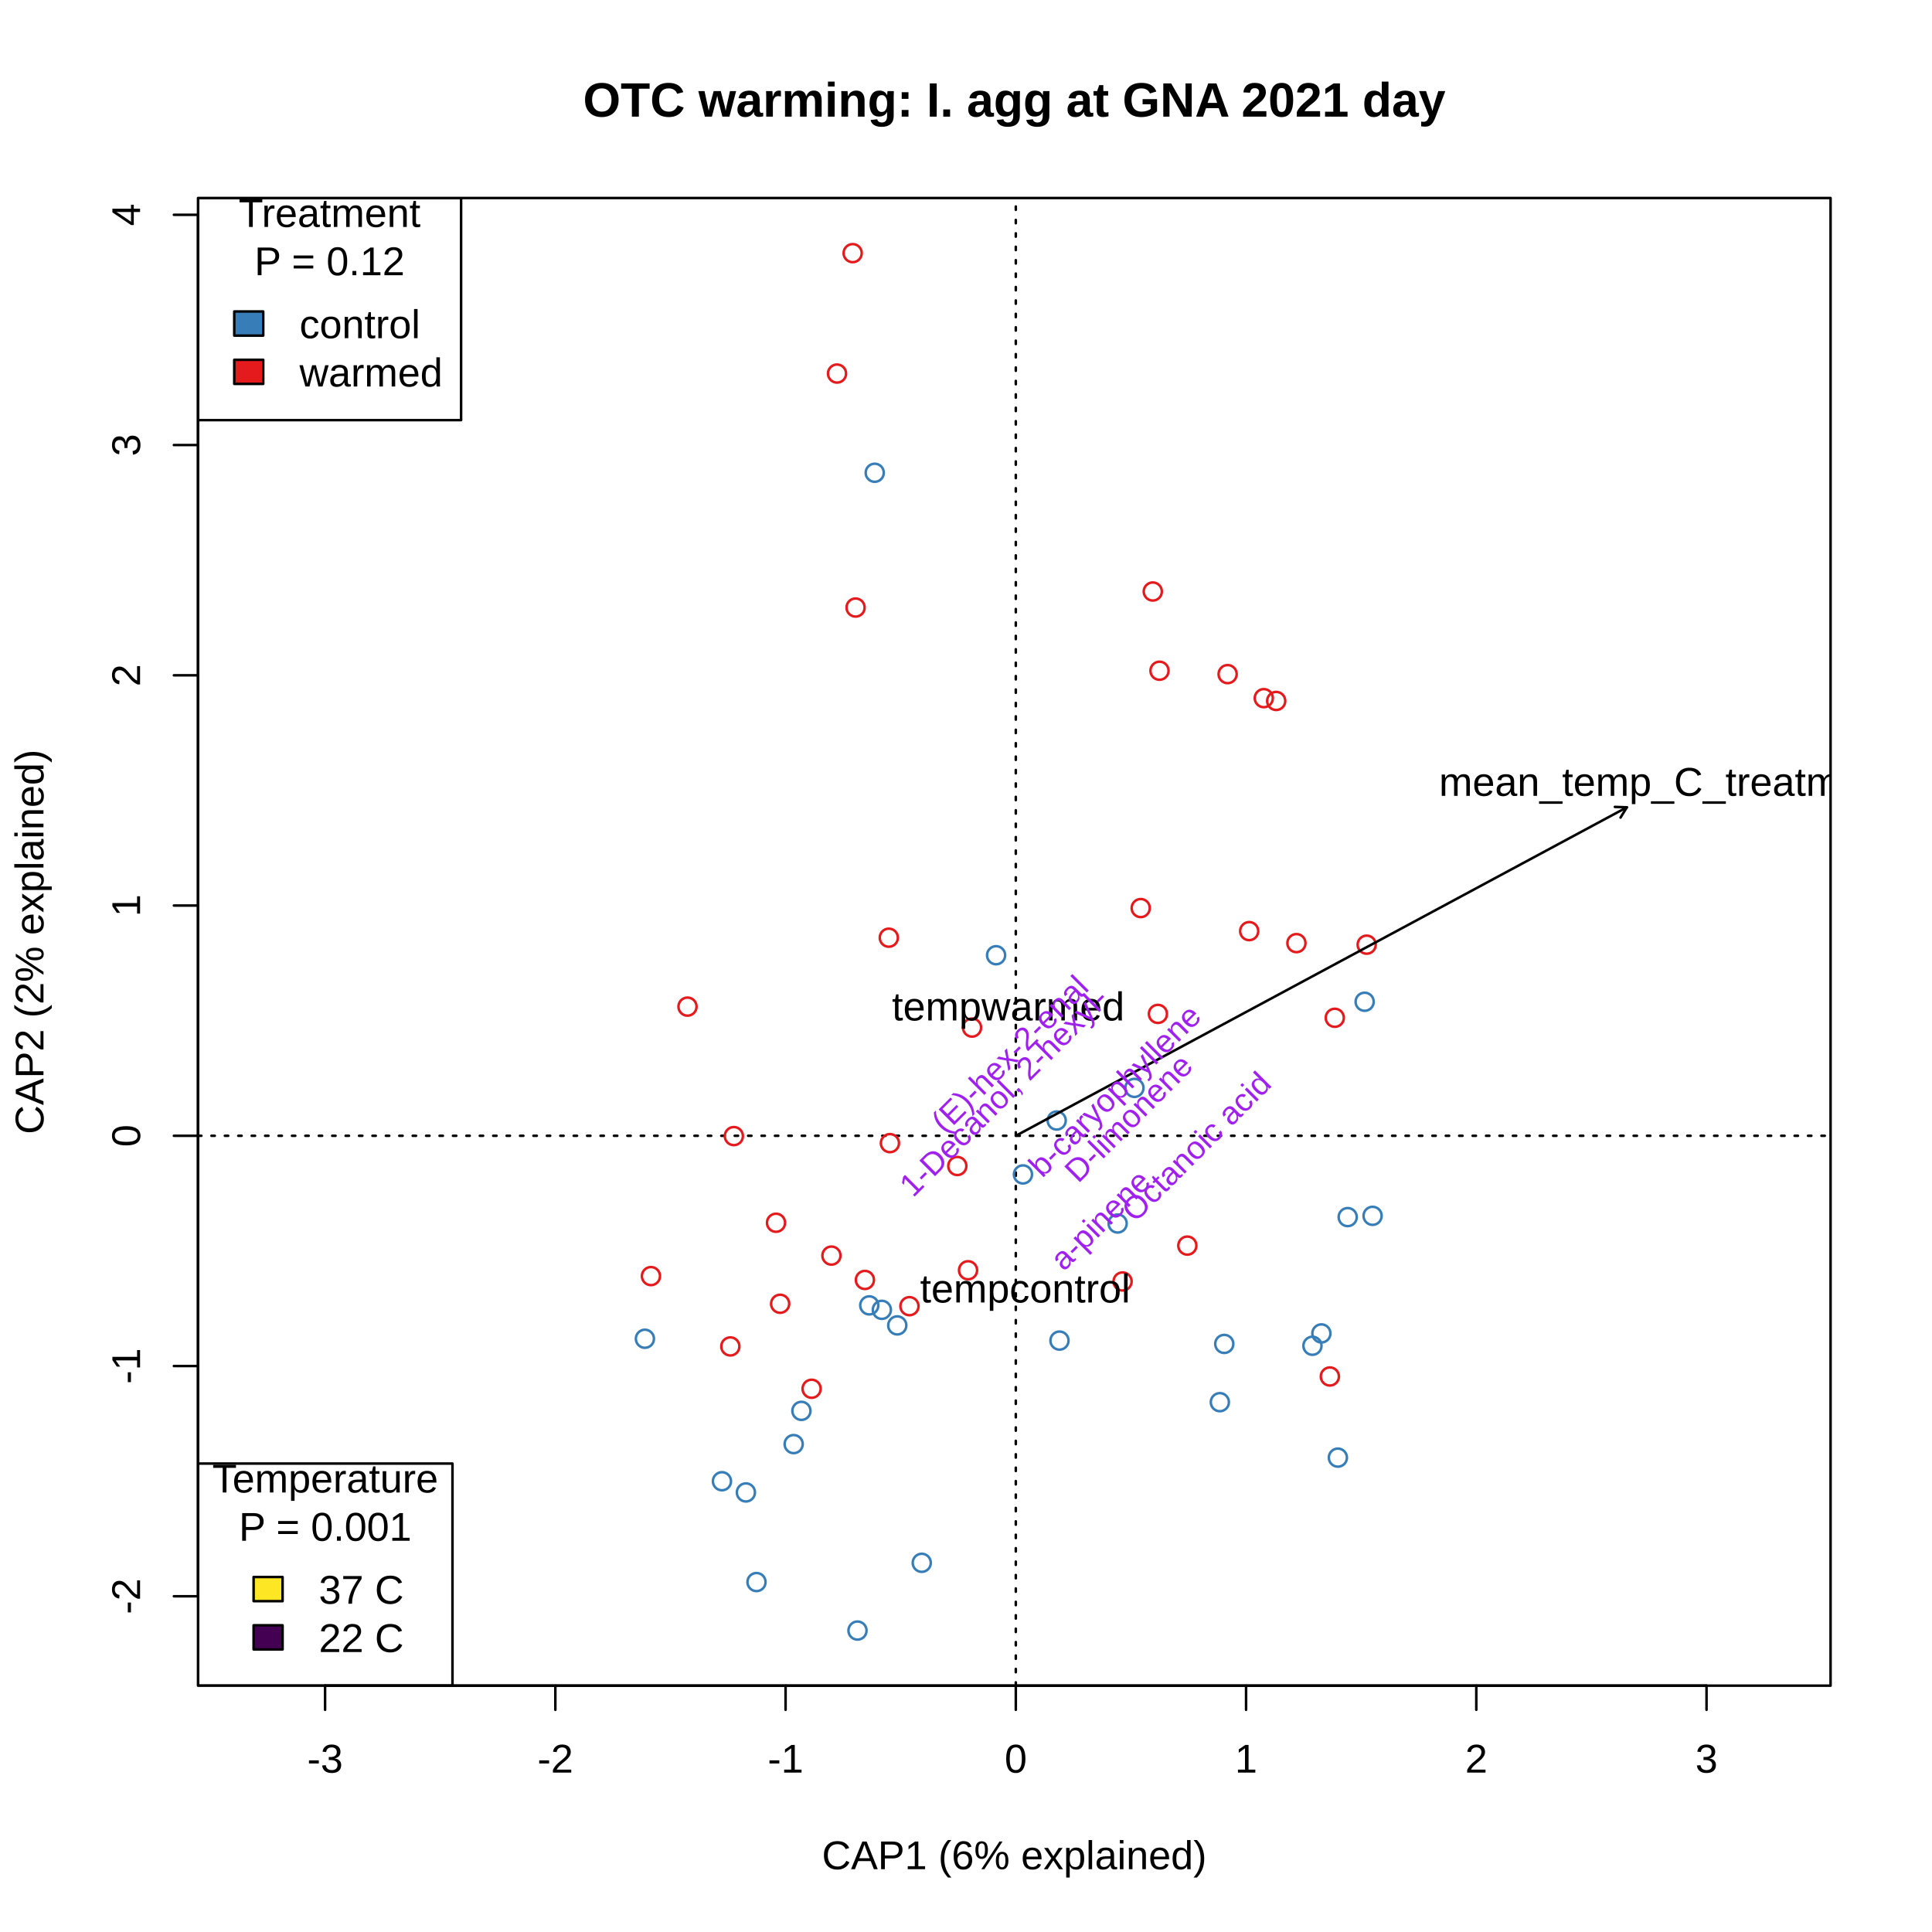
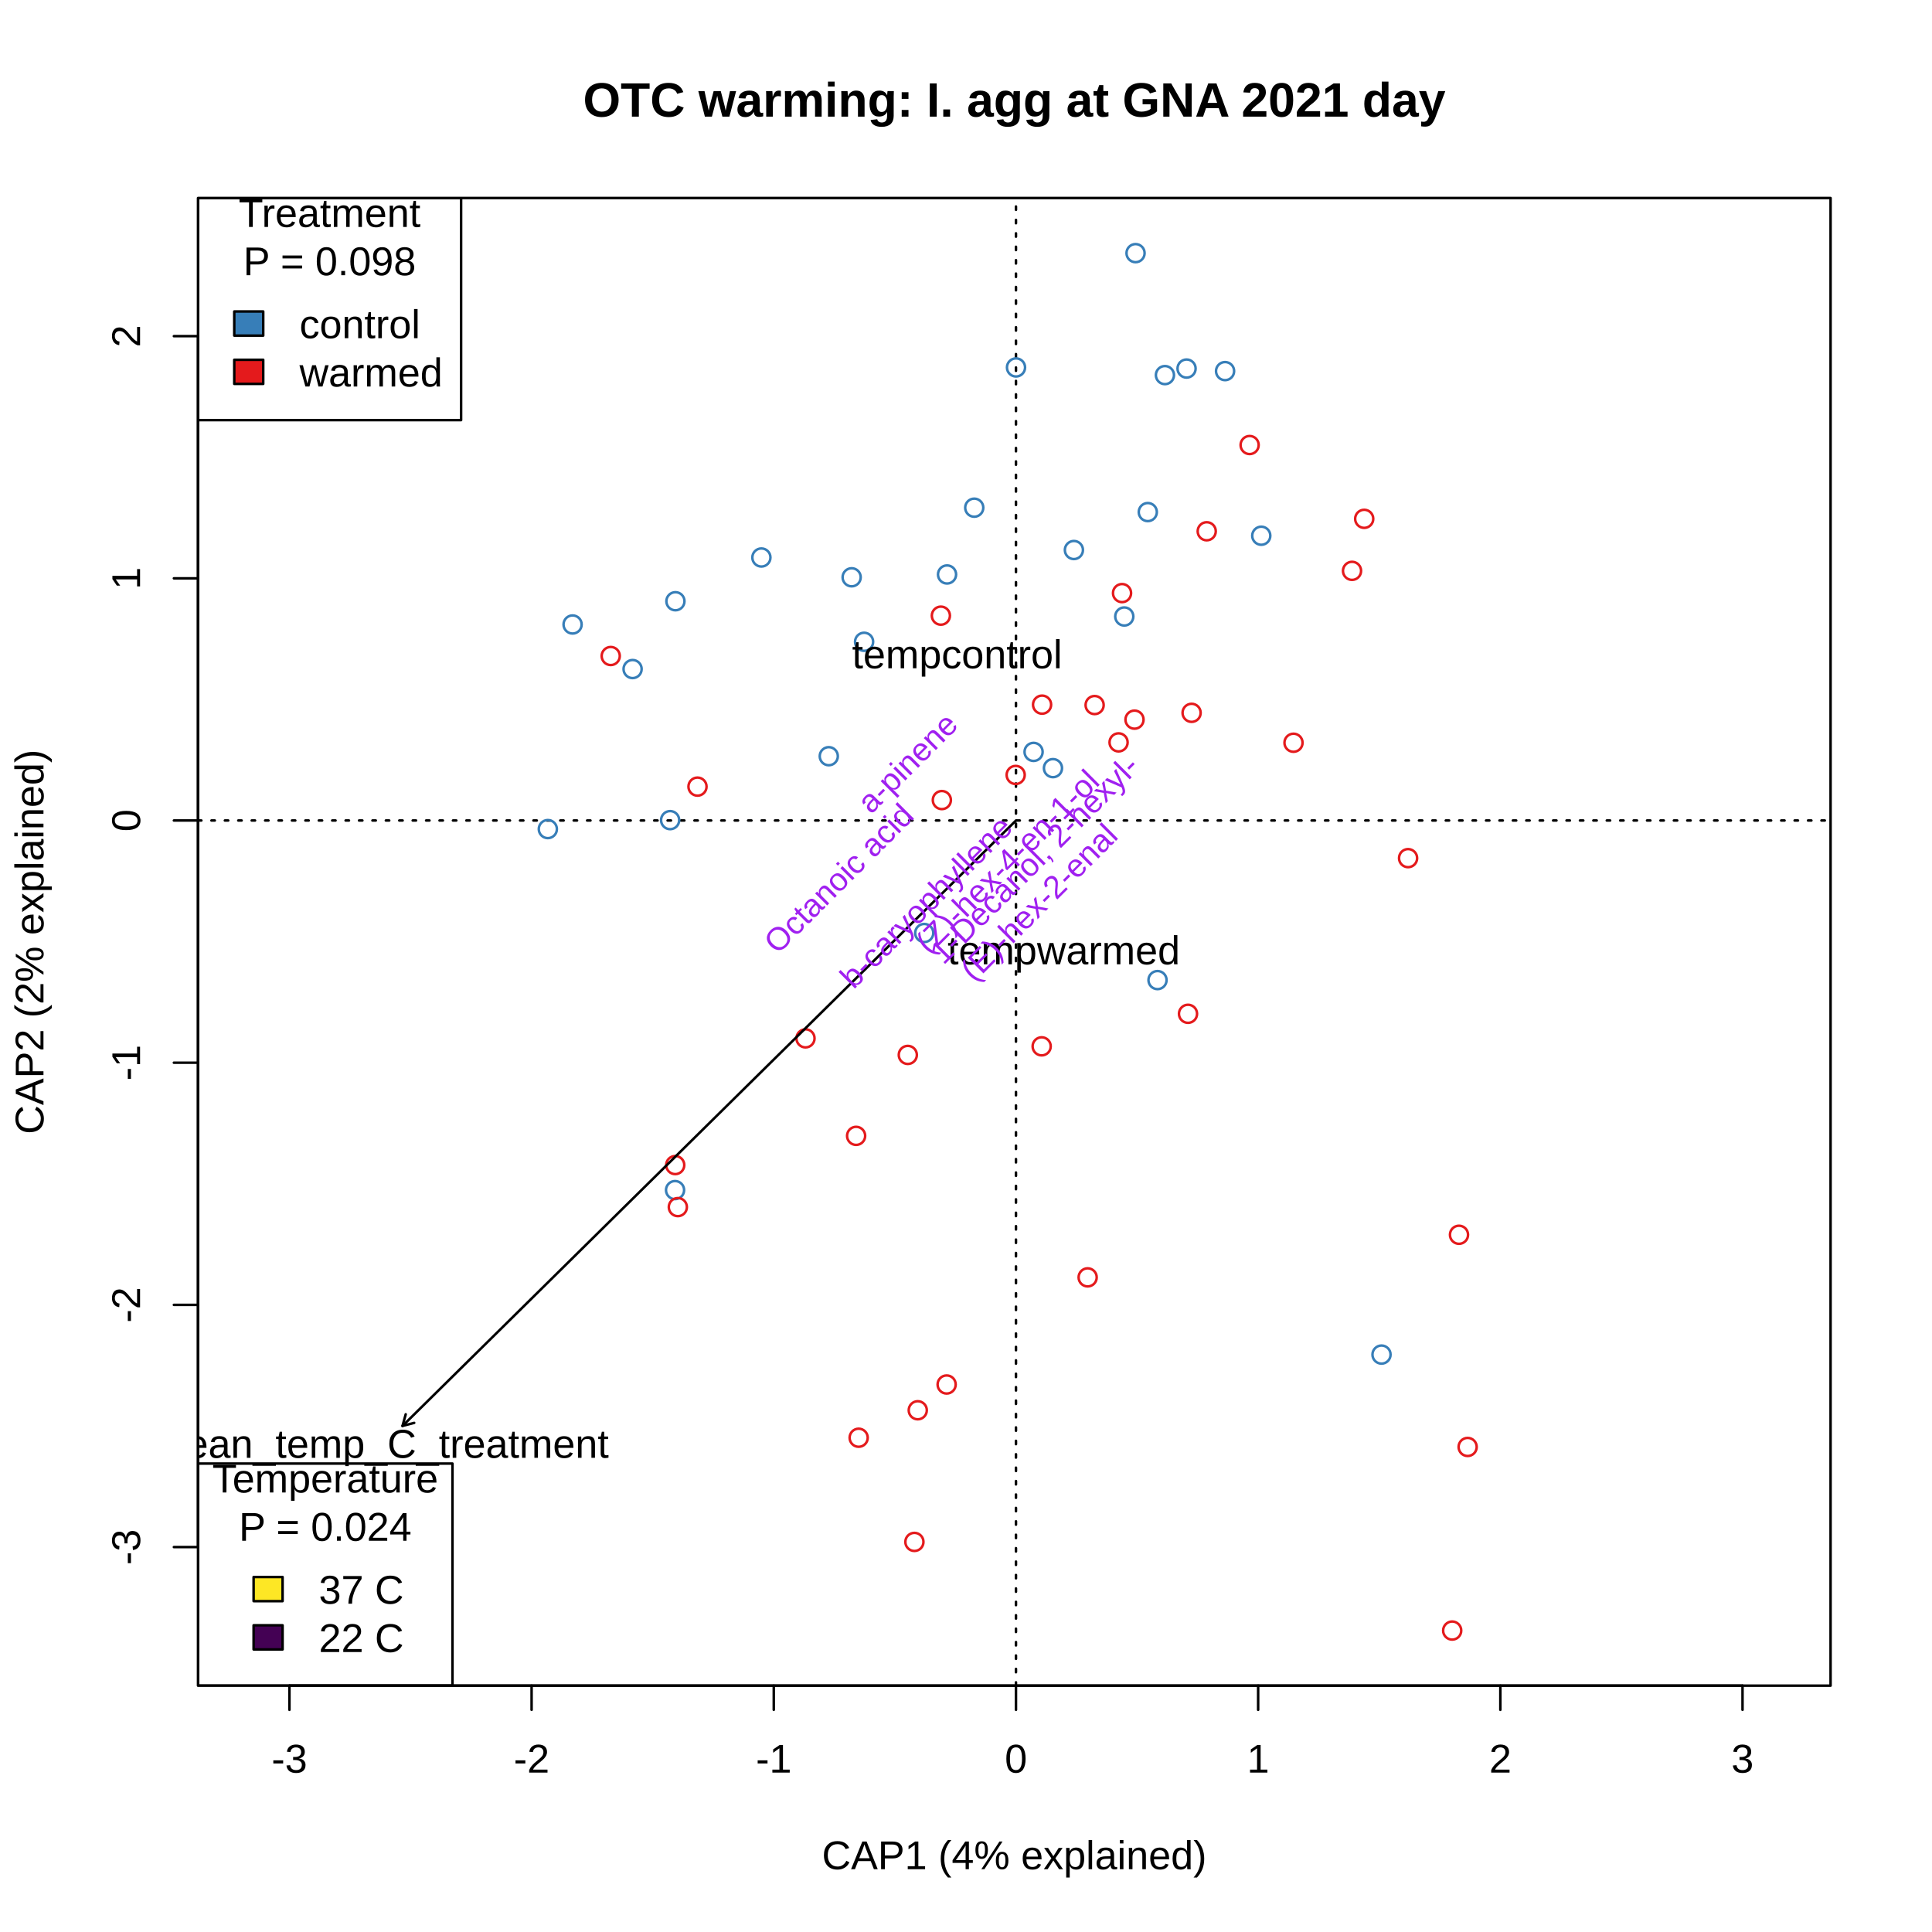
<svg xmlns="http://www.w3.org/2000/svg" class="svglite" width="576.00pt" height="576.00pt" viewBox="0 0 576.00 576.00">
  <defs>
    <style type="text/css">
    .svglite line, .svglite polyline, .svglite polygon, .svglite path, .svglite rect, .svglite circle {
      fill: none;
      stroke: #000000;
      stroke-linecap: round;
      stroke-linejoin: round;
      stroke-miterlimit: 10.00;
    }
    .svglite text {
      white-space: pre;
    }
  </style>
  </defs>
  <rect width="100%" height="100%" style="stroke: none; fill: #FFFFFF;" />
  <defs>
    <clipPath id="cpMC4wMHw1NzYuMDB8MC4wMHw1NzYuMDA=">
      <rect x="0.00" y="0.00" width="576.00" height="576.00" />
    </clipPath>
  </defs>
  <g clip-path="url(#cpMC4wMHw1NzYuMDB8MC4wMHw1NzYuMDA=)">
</g>
  <defs>
    <clipPath id="cpNTkuMDR8NTQ1Ljc2fDU5LjA0fDUwMi41Ng==">
      <rect x="59.04" y="59.04" width="486.72" height="443.52" />
    </clipPath>
  </defs>
  <g clip-path="url(#cpNTkuMDR8NTQ1Ljc2fDU5LjA0fDUwMi41Ng==)">
</g>
  <g clip-path="url(#cpMC4wMHw1NzYuMDB8MC4wMHw1NzYuMDA=)">
-     <line x1="96.92" y1="502.56" x2="508.78" y2="502.56" style="stroke-width: 0.75;" />
-     <line x1="96.92" y1="502.56" x2="96.92" y2="509.76" style="stroke-width: 0.75;" />
-     <line x1="165.57" y1="502.56" x2="165.57" y2="509.76" style="stroke-width: 0.75;" />
-     <line x1="234.21" y1="502.56" x2="234.21" y2="509.76" style="stroke-width: 0.75;" />
-     <line x1="302.85" y1="502.56" x2="302.85" y2="509.76" style="stroke-width: 0.75;" />
-     <line x1="371.50" y1="502.56" x2="371.50" y2="509.76" style="stroke-width: 0.75;" />
-     <line x1="440.14" y1="502.56" x2="440.14" y2="509.76" style="stroke-width: 0.75;" />
-     <line x1="508.78" y1="502.56" x2="508.78" y2="509.76" style="stroke-width: 0.75;" />
-     <text x="96.92" y="528.48" text-anchor="middle" style="font-size: 12.00px; font-family: &quot;Arial&quot;;">-3</text>
-     <text x="165.57" y="528.48" text-anchor="middle" style="font-size: 12.00px; font-family: &quot;Arial&quot;;">-2</text>
-     <text x="234.21" y="528.48" text-anchor="middle" style="font-size: 12.00px; font-family: &quot;Arial&quot;;">-1</text>
-     <text x="302.85" y="528.48" text-anchor="middle" style="font-size: 12.00px; font-family: &quot;Arial&quot;;">0</text>
-     <text x="371.50" y="528.48" text-anchor="middle" style="font-size: 12.00px; font-family: &quot;Arial&quot;;">1</text>
-     <text x="440.14" y="528.48" text-anchor="middle" style="font-size: 12.00px; font-family: &quot;Arial&quot;;">2</text>
-     <text x="508.78" y="528.48" text-anchor="middle" style="font-size: 12.00px; font-family: &quot;Arial&quot;;">3</text>
-     <line x1="59.04" y1="475.90" x2="59.04" y2="64.04" style="stroke-width: 0.75;" />
-     <line x1="59.04" y1="475.90" x2="51.84" y2="475.90" style="stroke-width: 0.75;" />
-     <line x1="59.04" y1="407.26" x2="51.84" y2="407.26" style="stroke-width: 0.75;" />
-     <line x1="59.04" y1="338.62" x2="51.84" y2="338.62" style="stroke-width: 0.75;" />
-     <line x1="59.04" y1="269.97" x2="51.84" y2="269.97" style="stroke-width: 0.75;" />
-     <line x1="59.04" y1="201.33" x2="51.84" y2="201.33" style="stroke-width: 0.75;" />
-     <line x1="59.04" y1="132.68" x2="51.84" y2="132.68" style="stroke-width: 0.75;" />
-     <line x1="59.04" y1="64.04" x2="51.84" y2="64.04" style="stroke-width: 0.75;" />
-     <text transform="translate(41.76,475.90) rotate(-90)" text-anchor="middle" style="font-size: 12.00px; font-family: &quot;Arial&quot;;">-2</text>
-     <text transform="translate(41.76,407.26) rotate(-90)" text-anchor="middle" style="font-size: 12.00px; font-family: &quot;Arial&quot;;">-1</text>
-     <text transform="translate(41.76,338.62) rotate(-90)" text-anchor="middle" style="font-size: 12.00px; font-family: &quot;Arial&quot;;">0</text>
-     <text transform="translate(41.76,269.97) rotate(-90)" text-anchor="middle" style="font-size: 12.00px; font-family: &quot;Arial&quot;;">1</text>
-     <text transform="translate(41.76,201.33) rotate(-90)" text-anchor="middle" style="font-size: 12.00px; font-family: &quot;Arial&quot;;">2</text>
-     <text transform="translate(41.76,132.68) rotate(-90)" text-anchor="middle" style="font-size: 12.00px; font-family: &quot;Arial&quot;;">3</text>
-     <text transform="translate(41.76,64.04) rotate(-90)" text-anchor="middle" style="font-size: 12.00px; font-family: &quot;Arial&quot;;">4</text>
+     <line x1="86.29" y1="502.56" x2="519.51" y2="502.56" style="stroke-width: 0.75;" />
+     <line x1="86.29" y1="502.56" x2="86.29" y2="509.76" style="stroke-width: 0.75;" />
+     <line x1="158.49" y1="502.56" x2="158.49" y2="509.76" style="stroke-width: 0.75;" />
+     <line x1="230.69" y1="502.56" x2="230.69" y2="509.76" style="stroke-width: 0.75;" />
+     <line x1="302.90" y1="502.56" x2="302.90" y2="509.76" style="stroke-width: 0.75;" />
+     <line x1="375.10" y1="502.56" x2="375.10" y2="509.76" style="stroke-width: 0.75;" />
+     <line x1="447.31" y1="502.56" x2="447.31" y2="509.76" style="stroke-width: 0.75;" />
+     <line x1="519.51" y1="502.56" x2="519.51" y2="509.76" style="stroke-width: 0.75;" />
+     <text x="86.29" y="528.48" text-anchor="middle" style="font-size: 12.00px; font-family: &quot;Arial&quot;;">-3</text>
+     <text x="158.49" y="528.48" text-anchor="middle" style="font-size: 12.00px; font-family: &quot;Arial&quot;;">-2</text>
+     <text x="230.69" y="528.48" text-anchor="middle" style="font-size: 12.00px; font-family: &quot;Arial&quot;;">-1</text>
+     <text x="302.90" y="528.48" text-anchor="middle" style="font-size: 12.00px; font-family: &quot;Arial&quot;;">0</text>
+     <text x="375.10" y="528.48" text-anchor="middle" style="font-size: 12.00px; font-family: &quot;Arial&quot;;">1</text>
+     <text x="447.31" y="528.48" text-anchor="middle" style="font-size: 12.00px; font-family: &quot;Arial&quot;;">2</text>
+     <text x="519.51" y="528.48" text-anchor="middle" style="font-size: 12.00px; font-family: &quot;Arial&quot;;">3</text>
+     <line x1="59.04" y1="461.24" x2="59.04" y2="100.22" style="stroke-width: 0.75;" />
+     <line x1="59.04" y1="461.24" x2="51.84" y2="461.24" style="stroke-width: 0.75;" />
+     <line x1="59.04" y1="389.03" x2="51.84" y2="389.03" style="stroke-width: 0.75;" />
+     <line x1="59.04" y1="316.83" x2="51.84" y2="316.83" style="stroke-width: 0.75;" />
+     <line x1="59.04" y1="244.62" x2="51.84" y2="244.62" style="stroke-width: 0.75;" />
+     <line x1="59.04" y1="172.42" x2="51.84" y2="172.42" style="stroke-width: 0.75;" />
+     <line x1="59.04" y1="100.22" x2="51.84" y2="100.22" style="stroke-width: 0.75;" />
+     <text transform="translate(41.76,461.24) rotate(-90)" text-anchor="middle" style="font-size: 12.00px; font-family: &quot;Arial&quot;;">-3</text>
+     <text transform="translate(41.76,389.03) rotate(-90)" text-anchor="middle" style="font-size: 12.00px; font-family: &quot;Arial&quot;;">-2</text>
+     <text transform="translate(41.76,316.83) rotate(-90)" text-anchor="middle" style="font-size: 12.00px; font-family: &quot;Arial&quot;;">-1</text>
+     <text transform="translate(41.76,244.62) rotate(-90)" text-anchor="middle" style="font-size: 12.00px; font-family: &quot;Arial&quot;;">0</text>
+     <text transform="translate(41.76,172.42) rotate(-90)" text-anchor="middle" style="font-size: 12.00px; font-family: &quot;Arial&quot;;">1</text>
+     <text transform="translate(41.76,100.22) rotate(-90)" text-anchor="middle" style="font-size: 12.00px; font-family: &quot;Arial&quot;;">2</text>
    <polygon points="59.04,502.56 545.76,502.56 545.76,59.04 59.04,59.04 " style="stroke-width: 0.75;" />
-     <text x="302.40" y="557.28" text-anchor="middle" style="font-size: 12.00px; font-family: &quot;Arial&quot;;">CAP1 (6% explained)</text>
+     <text x="302.40" y="557.28" text-anchor="middle" style="font-size: 12.00px; font-family: &quot;Arial&quot;;">CAP1 (4% explained)</text>
    <text transform="translate(12.96,280.80) rotate(-90)" text-anchor="middle" style="font-size: 12.00px; font-family: &quot;Arial&quot;;">CAP2 (2% explained)</text>
  </g>
  <g clip-path="url(#cpNTkuMDR8NTQ1Ljc2fDU5LjA0fDUwMi41Ng==)">
-     <line x1="59.04" y1="338.62" x2="545.76" y2="338.62" style="stroke-width: 0.75; stroke-dasharray: 1.00,3.00;" />
-     <line x1="302.85" y1="502.56" x2="302.85" y2="59.04" style="stroke-width: 0.75; stroke-dasharray: 1.00,3.00;" />
+     <line x1="59.04" y1="244.62" x2="545.76" y2="244.62" style="stroke-width: 0.75; stroke-dasharray: 1.00,3.00;" />
+     <line x1="302.90" y1="502.56" x2="302.90" y2="59.04" style="stroke-width: 0.75; stroke-dasharray: 1.00,3.00;" />
  </g>
  <g clip-path="url(#cpMC4wMHw1NzYuMDB8MC4wMHw1NzYuMDA=)">
    <text x="302.40" y="34.77" text-anchor="middle" style="font-size: 14.40px; font-weight: bold; font-family: &quot;Arial&quot;;">OTC warming: I. agg at GNA 2021 day</text>
  </g>
  <g clip-path="url(#cpNTkuMDR8NTQ1Ljc2fDU5LjA0fDUwMi41Ng==)">
    <rect x="59.04" y="59.04" width="78.43" height="66.22" style="stroke-width: 0.75;" />
    <rect x="69.84" y="92.86" width="8.64" height="7.20" style="stroke-width: 0.75; fill: #377EB8;" />
    <rect x="69.84" y="107.26" width="8.64" height="7.20" style="stroke-width: 0.75; fill: #E41A1C;" />
    <text x="98.26" y="67.66" text-anchor="middle" style="font-size: 12.00px; font-family: &quot;Arial&quot;;">Treatment </text>
-     <text x="98.26" y="82.06" text-anchor="middle" style="font-size: 12.00px; font-family: &quot;Arial&quot;;">P = 0.12</text>
+     <text x="98.26" y="82.06" text-anchor="middle" style="font-size: 12.00px; font-family: &quot;Arial&quot;;">P = 0.098</text>
    <text x="89.28" y="100.83" style="font-size: 12.00px; font-family: &quot;Arial&quot;;">control</text>
    <text x="89.28" y="115.23" style="font-size: 12.00px; font-family: &quot;Arial&quot;;">warmed</text>
    <rect x="59.04" y="436.34" width="75.86" height="66.22" style="stroke-width: 0.75;" />
    <rect x="75.61" y="470.16" width="8.64" height="7.20" style="stroke-width: 0.75; fill: #FDE725;" />
    <rect x="75.61" y="484.56" width="8.64" height="7.20" style="stroke-width: 0.75; fill: #440154;" />
    <text x="96.97" y="444.96" text-anchor="middle" style="font-size: 12.00px; font-family: &quot;Arial&quot;;">Temperature </text>
-     <text x="96.97" y="459.36" text-anchor="middle" style="font-size: 12.00px; font-family: &quot;Arial&quot;;">P = 0.001</text>
+     <text x="96.97" y="459.36" text-anchor="middle" style="font-size: 12.00px; font-family: &quot;Arial&quot;;">P = 0.024</text>
    <text x="95.05" y="478.13" style="font-size: 12.00px; font-family: &quot;Arial&quot;;">37  C</text>
    <text x="95.05" y="492.53" style="font-size: 12.00px; font-family: &quot;Arial&quot;;">22  C</text>
-     <circle cx="304.98" cy="350.14" r="2.70" style="stroke-width: 0.75; stroke: #377EB8;" />
-     <circle cx="249.55" cy="111.37" r="2.70" style="stroke-width: 0.75; stroke: #E41A1C;" />
-     <circle cx="393.95" cy="397.54" r="2.70" style="stroke-width: 0.75; stroke: #377EB8;" />
-     <circle cx="334.68" cy="382.05" r="2.70" style="stroke-width: 0.75; stroke: #E41A1C;" />
-     <circle cx="372.43" cy="277.60" r="2.70" style="stroke-width: 0.75; stroke: #E41A1C;" />
-     <circle cx="406.85" cy="298.66" r="2.70" style="stroke-width: 0.75; stroke: #377EB8;" />
-     <circle cx="340.09" cy="270.73" r="2.70" style="stroke-width: 0.75; stroke: #E41A1C;" />
-     <circle cx="380.48" cy="208.98" r="2.70" style="stroke-width: 0.75; stroke: #E41A1C;" />
-     <circle cx="398.87" cy="434.57" r="2.70" style="stroke-width: 0.75; stroke: #377EB8;" />
-     <circle cx="365.00" cy="400.67" r="2.70" style="stroke-width: 0.75; stroke: #377EB8;" />
-     <circle cx="260.79" cy="140.95" r="2.70" style="stroke-width: 0.75; stroke: #377EB8;" />
-     <circle cx="401.80" cy="362.86" r="2.70" style="stroke-width: 0.75; stroke: #377EB8;" />
-     <circle cx="409.22" cy="362.48" r="2.70" style="stroke-width: 0.75; stroke: #377EB8;" />
-     <circle cx="333.21" cy="364.77" r="2.70" style="stroke-width: 0.75; stroke: #377EB8;" />
-     <circle cx="343.69" cy="176.35" r="2.70" style="stroke-width: 0.75; stroke: #E41A1C;" />
-     <circle cx="285.41" cy="347.63" r="2.70" style="stroke-width: 0.75; stroke: #E41A1C;" />
-     <circle cx="353.99" cy="371.36" r="2.70" style="stroke-width: 0.75; stroke: #E41A1C;" />
-     <circle cx="391.29" cy="401.22" r="2.70" style="stroke-width: 0.75; stroke: #377EB8;" />
-     <circle cx="218.79" cy="338.71" r="2.70" style="stroke-width: 0.75; stroke: #E41A1C;" />
-     <circle cx="396.48" cy="410.38" r="2.70" style="stroke-width: 0.75; stroke: #E41A1C;" />
-     <circle cx="247.88" cy="374.34" r="2.70" style="stroke-width: 0.75; stroke: #E41A1C;" />
-     <circle cx="265.32" cy="340.81" r="2.70" style="stroke-width: 0.75; stroke: #E41A1C;" />
-     <circle cx="192.27" cy="399.13" r="2.70" style="stroke-width: 0.75; stroke: #377EB8;" />
-     <circle cx="386.51" cy="281.18" r="2.70" style="stroke-width: 0.75; stroke: #E41A1C;" />
-     <circle cx="289.80" cy="306.36" r="2.70" style="stroke-width: 0.75; stroke: #E41A1C;" />
-     <circle cx="296.97" cy="284.79" r="2.70" style="stroke-width: 0.75; stroke: #377EB8;" />
-     <circle cx="366.00" cy="200.98" r="2.70" style="stroke-width: 0.75; stroke: #E41A1C;" />
-     <circle cx="225.54" cy="471.67" r="2.70" style="stroke-width: 0.75; stroke: #377EB8;" />
-     <circle cx="345.22" cy="302.28" r="2.70" style="stroke-width: 0.75; stroke: #E41A1C;" />
-     <circle cx="262.91" cy="390.51" r="2.70" style="stroke-width: 0.75; stroke: #377EB8;" />
-     <circle cx="407.46" cy="281.64" r="2.70" style="stroke-width: 0.75; stroke: #E41A1C;" />
-     <circle cx="288.61" cy="378.71" r="2.70" style="stroke-width: 0.75; stroke: #E41A1C;" />
-     <circle cx="315.04" cy="334.07" r="2.70" style="stroke-width: 0.75; stroke: #377EB8;" />
-     <circle cx="338.22" cy="324.34" r="2.70" style="stroke-width: 0.75; stroke: #377EB8;" />
-     <circle cx="315.87" cy="399.68" r="2.70" style="stroke-width: 0.75; stroke: #377EB8;" />
-     <circle cx="345.69" cy="199.97" r="2.70" style="stroke-width: 0.75; stroke: #E41A1C;" />
-     <circle cx="376.78" cy="208.14" r="2.70" style="stroke-width: 0.75; stroke: #E41A1C;" />
-     <circle cx="231.36" cy="364.55" r="2.70" style="stroke-width: 0.75; stroke: #E41A1C;" />
-     <circle cx="363.68" cy="418.04" r="2.70" style="stroke-width: 0.75; stroke: #377EB8;" />
-     <circle cx="397.95" cy="303.44" r="2.70" style="stroke-width: 0.75; stroke: #E41A1C;" />
-     <circle cx="236.62" cy="430.54" r="2.70" style="stroke-width: 0.75; stroke: #377EB8;" />
-     <circle cx="255.08" cy="181.13" r="2.70" style="stroke-width: 0.75; stroke: #E41A1C;" />
-     <circle cx="271.14" cy="389.42" r="2.70" style="stroke-width: 0.75; stroke: #E41A1C;" />
-     <circle cx="238.93" cy="420.63" r="2.70" style="stroke-width: 0.75; stroke: #377EB8;" />
-     <circle cx="257.86" cy="381.60" r="2.70" style="stroke-width: 0.75; stroke: #E41A1C;" />
-     <circle cx="204.97" cy="300.11" r="2.70" style="stroke-width: 0.75; stroke: #E41A1C;" />
-     <circle cx="254.21" cy="75.47" r="2.70" style="stroke-width: 0.75; stroke: #E41A1C;" />
-     <circle cx="222.38" cy="444.95" r="2.70" style="stroke-width: 0.75; stroke: #377EB8;" />
-     <circle cx="232.59" cy="388.70" r="2.70" style="stroke-width: 0.75; stroke: #E41A1C;" />
-     <circle cx="274.81" cy="465.93" r="2.70" style="stroke-width: 0.75; stroke: #377EB8;" />
-     <circle cx="194.07" cy="380.45" r="2.70" style="stroke-width: 0.75; stroke: #E41A1C;" />
-     <circle cx="267.51" cy="395.15" r="2.70" style="stroke-width: 0.75; stroke: #377EB8;" />
-     <circle cx="255.65" cy="486.13" r="2.70" style="stroke-width: 0.75; stroke: #377EB8;" />
-     <circle cx="241.97" cy="414.04" r="2.70" style="stroke-width: 0.75; stroke: #E41A1C;" />
-     <circle cx="259.16" cy="389.18" r="2.70" style="stroke-width: 0.75; stroke: #377EB8;" />
-     <circle cx="264.99" cy="279.56" r="2.70" style="stroke-width: 0.75; stroke: #E41A1C;" />
-     <circle cx="217.74" cy="401.42" r="2.70" style="stroke-width: 0.75; stroke: #E41A1C;" />
-     <circle cx="215.24" cy="441.61" r="2.70" style="stroke-width: 0.75; stroke: #377EB8;" />
-     <text x="305.64" y="388.32" text-anchor="middle" style="font-size: 12.00px; font-family: &quot;Arial&quot;;">tempcontrol</text>
-     <text x="300.59" y="304.23" text-anchor="middle" style="font-size: 12.00px; font-family: &quot;Arial&quot;;">tempwarmed</text>
-     <line x1="302.85" y1="338.62" x2="485.03" y2="240.68" style="stroke-width: 0.75;" />
-     <polyline points="483.14,243.75 485.03,240.68 481.44,240.57 " style="stroke-width: 0.75;" />
-     <text x="497.05" y="237.26" text-anchor="middle" style="font-size: 12.00px; font-family: &quot;Arial&quot;;">mean_temp_C_treatment</text>
-     <text transform="translate(309.15,337.88) rotate(-45)" text-anchor="middle" style="font-size: 9.60px;fill: none; font-family: &quot;Arial&quot;;">a-farnesene</text>
-     <text transform="translate(314.79,340.87) rotate(-45)" text-anchor="middle" style="font-size: 9.60px;fill: none; font-family: &quot;Arial&quot;;">b-myrcene</text>
-     <text transform="translate(307.29,337.22) rotate(-45)" text-anchor="middle" style="font-size: 9.60px;fill: none; font-family: &quot;Arial&quot;;">b-ocimene</text>
-     <text transform="translate(288.51,336.80) rotate(-45)" text-anchor="middle" style="font-size: 9.60px;fill: none; font-family: &quot;Arial&quot;;">.gamma.-Terpinene</text>
-     <text transform="translate(330.36,366.01) rotate(-45)" text-anchor="middle" style="font-size: 9.60px;fill: #A020F0; font-family: &quot;Arial&quot;;">a-pinene</text>
-     <text transform="translate(304.73,340.49) rotate(-45)" text-anchor="middle" style="font-size: 9.60px;fill: none; font-family: &quot;Arial&quot;;">bergamotene</text>
-     <text transform="translate(313.65,341.28) rotate(-45)" text-anchor="middle" style="font-size: 9.60px;fill: none; font-family: &quot;Arial&quot;;">(E)-4-oxohex-2-enal  </text>
-     <text transform="translate(304.26,341.37) rotate(-45)" text-anchor="middle" style="font-size: 9.60px;fill: none; font-family: &quot;Arial&quot;;">(E)-4,8-Dimethylnona-1,3,7-triene</text>
-     <text transform="translate(301.61,327.83) rotate(-45)" text-anchor="middle" style="font-size: 9.60px;fill: #A020F0; font-family: &quot;Arial&quot;;">1-Decanol, 2-hexyl-</text>
-     <text transform="translate(316.88,333.99) rotate(-45)" text-anchor="middle" style="font-size: 9.60px;fill: none; font-family: &quot;Arial&quot;;">2-ethylhexan-1-ol  </text>
-     <text transform="translate(303.38,316.54) rotate(-45)" text-anchor="middle" style="font-size: 9.60px;fill: #A020F0; font-family: &quot;Arial&quot;;">(E)-hex-2-enal  </text>
-     <text transform="translate(304.21,341.61) rotate(-45)" text-anchor="middle" style="font-size: 9.60px;fill: none; font-family: &quot;Arial&quot;;">(2E)-2,7-dimethylocta-2,6-dien-1-ol  </text>
-     <text transform="translate(305.14,340.88) rotate(-45)" text-anchor="middle" style="font-size: 9.60px;fill: none; font-family: &quot;Arial&quot;;">(E)-hex-3-en-1-ol</text>
-     <text transform="translate(300.98,337.41) rotate(-45)" text-anchor="middle" style="font-size: 9.60px;fill: none; font-family: &quot;Arial&quot;;">[(E)-hex-3-enyl] acetate</text>
-     <text transform="translate(306.48,340.15) rotate(-45)" text-anchor="middle" style="font-size: 9.60px;fill: none; font-family: &quot;Arial&quot;;">pseudoionone</text>
-     <text transform="translate(309.87,330.54) rotate(-45)" text-anchor="middle" style="font-size: 9.60px;fill: none; font-family: &quot;Arial&quot;;">(Z)-hex-4-en-1-ol</text>
-     <text transform="translate(300.30,345.46) rotate(-45)" text-anchor="middle" style="font-size: 9.60px;fill: none; font-family: &quot;Arial&quot;;">[(Z)-hex-3-enyl] butanoate</text>
-     <text transform="translate(289.42,334.17) rotate(-45)" text-anchor="middle" style="font-size: 9.60px;fill: none; font-family: &quot;Arial&quot;;">Carbonic acid, nonyl prop-1-en-2-yl ester</text>
-     <text transform="translate(334.68,327.45) rotate(-45)" text-anchor="middle" style="font-size: 9.60px;fill: #A020F0; font-family: &quot;Arial&quot;;">b-caryophyllene</text>
-     <text transform="translate(338.79,335.63) rotate(-45)" text-anchor="middle" style="font-size: 9.60px;fill: #A020F0; font-family: &quot;Arial&quot;;">D-limonene</text>
-     <text transform="translate(307.03,336.74) rotate(-45)" text-anchor="middle" style="font-size: 9.60px;fill: none; font-family: &quot;Arial&quot;;">Dodecane, 4,6-dimethyl-</text>
-     <text transform="translate(297.44,336.42) rotate(-45)" text-anchor="middle" style="font-size: 9.60px;fill: none; font-family: &quot;Arial&quot;;">a-terpineol</text>
-     <text transform="translate(313.62,347.96) rotate(-45)" text-anchor="middle" style="font-size: 9.60px;fill: none; font-family: &quot;Arial&quot;;">linalool</text>
-     <text transform="translate(306.04,341.31) rotate(-45)" text-anchor="middle" style="font-size: 9.60px;fill: none; font-family: &quot;Arial&quot;;">2,4,6-trimethyloctane  </text>
-     <text transform="translate(299.28,336.16) rotate(-45)" text-anchor="middle" style="font-size: 9.60px;fill: none; font-family: &quot;Arial&quot;;">Octane, 3,5-dimethyl-</text>
-     <text transform="translate(358.97,344.15) rotate(-45)" text-anchor="middle" style="font-size: 9.60px;fill: #A020F0; font-family: &quot;Arial&quot;;">Octanoic acid</text>
-     <text transform="translate(319.23,341.93) rotate(-45)" text-anchor="middle" style="font-size: 9.60px;fill: none; font-family: &quot;Arial&quot;;">petasitene</text>
-     <text transform="translate(306.19,337.78) rotate(-45)" text-anchor="middle" style="font-size: 9.60px;fill: none; font-family: &quot;Arial&quot;;">b-ocimene.1</text>
-     <text transform="translate(308.23,349.39) rotate(-45)" text-anchor="middle" style="font-size: 9.60px;fill: none; font-family: &quot;Arial&quot;;">3-methylbutanal oxime</text>
+     <circle cx="282.35" cy="171.27" r="2.70" style="stroke-width: 0.75; stroke: #377EB8;" />
+     <circle cx="437.56" cy="431.39" r="2.70" style="stroke-width: 0.75; stroke: #E41A1C;" />
+     <circle cx="201.37" cy="179.25" r="2.70" style="stroke-width: 0.75; stroke: #377EB8;" />
+     <circle cx="280.51" cy="183.55" r="2.70" style="stroke-width: 0.75; stroke: #E41A1C;" />
+     <circle cx="255.24" cy="338.64" r="2.70" style="stroke-width: 0.75; stroke: #E41A1C;" />
+     <circle cx="201.26" cy="354.81" r="2.70" style="stroke-width: 0.75; stroke: #377EB8;" />
+     <circle cx="310.56" cy="311.95" r="2.70" style="stroke-width: 0.75; stroke: #E41A1C;" />
+     <circle cx="256.00" cy="428.64" r="2.70" style="stroke-width: 0.75; stroke: #E41A1C;" />
+     <circle cx="170.71" cy="186.18" r="2.70" style="stroke-width: 0.75; stroke: #377EB8;" />
+     <circle cx="253.91" cy="172.11" r="2.70" style="stroke-width: 0.75; stroke: #377EB8;" />
+     <circle cx="411.88" cy="403.85" r="2.70" style="stroke-width: 0.75; stroke: #377EB8;" />
+     <circle cx="199.79" cy="244.51" r="2.70" style="stroke-width: 0.75; stroke: #377EB8;" />
+     <circle cx="163.33" cy="247.18" r="2.70" style="stroke-width: 0.75; stroke: #377EB8;" />
+     <circle cx="247.09" cy="225.45" r="2.70" style="stroke-width: 0.75; stroke: #377EB8;" />
+     <circle cx="272.62" cy="459.70" r="2.70" style="stroke-width: 0.75; stroke: #E41A1C;" />
+     <circle cx="302.81" cy="231.04" r="2.70" style="stroke-width: 0.75; stroke: #E41A1C;" />
+     <circle cx="207.95" cy="234.52" r="2.70" style="stroke-width: 0.75; stroke: #E41A1C;" />
+     <circle cx="188.60" cy="199.47" r="2.70" style="stroke-width: 0.75; stroke: #377EB8;" />
+     <circle cx="385.64" cy="221.44" r="2.70" style="stroke-width: 0.75; stroke: #E41A1C;" />
+     <circle cx="182.08" cy="195.58" r="2.70" style="stroke-width: 0.75; stroke: #E41A1C;" />
+     <circle cx="333.49" cy="221.33" r="2.70" style="stroke-width: 0.75; stroke: #E41A1C;" />
+     <circle cx="338.24" cy="214.55" r="2.70" style="stroke-width: 0.75; stroke: #E41A1C;" />
+     <circle cx="376.03" cy="159.72" r="2.70" style="stroke-width: 0.75; stroke: #377EB8;" />
+     <circle cx="240.15" cy="309.57" r="2.70" style="stroke-width: 0.75; stroke: #E41A1C;" />
+     <circle cx="406.72" cy="154.68" r="2.70" style="stroke-width: 0.75; stroke: #E41A1C;" />
+     <circle cx="345.10" cy="292.20" r="2.70" style="stroke-width: 0.75; stroke: #377EB8;" />
+     <circle cx="282.23" cy="412.77" r="2.70" style="stroke-width: 0.75; stroke: #E41A1C;" />
+     <circle cx="338.55" cy="75.47" r="2.70" style="stroke-width: 0.75; stroke: #377EB8;" />
+     <circle cx="270.65" cy="314.51" r="2.70" style="stroke-width: 0.75; stroke: #E41A1C;" />
+     <circle cx="308.15" cy="224.17" r="2.70" style="stroke-width: 0.75; stroke: #377EB8;" />
+     <circle cx="201.31" cy="347.35" r="2.70" style="stroke-width: 0.75; stroke: #E41A1C;" />
+     <circle cx="310.68" cy="210.08" r="2.70" style="stroke-width: 0.75; stroke: #E41A1C;" />
+     <circle cx="313.93" cy="229.01" r="2.70" style="stroke-width: 0.75; stroke: #377EB8;" />
+     <circle cx="275.55" cy="278.16" r="2.70" style="stroke-width: 0.75; stroke: #377EB8;" />
+     <circle cx="257.62" cy="191.34" r="2.70" style="stroke-width: 0.75; stroke: #377EB8;" />
+     <circle cx="324.27" cy="380.83" r="2.70" style="stroke-width: 0.75; stroke: #E41A1C;" />
+     <circle cx="273.62" cy="420.45" r="2.70" style="stroke-width: 0.75; stroke: #E41A1C;" />
+     <circle cx="355.26" cy="212.52" r="2.70" style="stroke-width: 0.75; stroke: #E41A1C;" />
+     <circle cx="227.00" cy="166.21" r="2.70" style="stroke-width: 0.75; stroke: #377EB8;" />
+     <circle cx="202.09" cy="359.88" r="2.70" style="stroke-width: 0.75; stroke: #E41A1C;" />
+     <circle cx="353.76" cy="109.88" r="2.70" style="stroke-width: 0.75; stroke: #377EB8;" />
+     <circle cx="434.98" cy="368.13" r="2.70" style="stroke-width: 0.75; stroke: #E41A1C;" />
+     <circle cx="280.80" cy="238.53" r="2.70" style="stroke-width: 0.75; stroke: #E41A1C;" />
+     <circle cx="342.20" cy="152.67" r="2.70" style="stroke-width: 0.75; stroke: #377EB8;" />
+     <circle cx="326.35" cy="210.20" r="2.70" style="stroke-width: 0.75; stroke: #E41A1C;" />
+     <circle cx="419.80" cy="255.84" r="2.70" style="stroke-width: 0.75; stroke: #E41A1C;" />
+     <circle cx="432.95" cy="486.13" r="2.70" style="stroke-width: 0.75; stroke: #E41A1C;" />
+     <circle cx="347.31" cy="111.83" r="2.70" style="stroke-width: 0.75; stroke: #377EB8;" />
+     <circle cx="359.77" cy="158.39" r="2.70" style="stroke-width: 0.75; stroke: #E41A1C;" />
+     <circle cx="290.46" cy="151.36" r="2.70" style="stroke-width: 0.75; stroke: #377EB8;" />
+     <circle cx="403.09" cy="170.19" r="2.70" style="stroke-width: 0.75; stroke: #E41A1C;" />
+     <circle cx="320.17" cy="163.98" r="2.70" style="stroke-width: 0.75; stroke: #377EB8;" />
+     <circle cx="302.91" cy="109.55" r="2.70" style="stroke-width: 0.75; stroke: #377EB8;" />
+     <circle cx="334.52" cy="176.82" r="2.70" style="stroke-width: 0.75; stroke: #E41A1C;" />
+     <circle cx="335.19" cy="183.80" r="2.70" style="stroke-width: 0.75; stroke: #377EB8;" />
+     <circle cx="354.19" cy="302.25" r="2.70" style="stroke-width: 0.75; stroke: #E41A1C;" />
+     <circle cx="372.56" cy="132.68" r="2.70" style="stroke-width: 0.75; stroke: #E41A1C;" />
+     <circle cx="365.24" cy="110.64" r="2.70" style="stroke-width: 0.75; stroke: #377EB8;" />
+     <text x="285.36" y="199.24" text-anchor="middle" style="font-size: 12.00px; font-family: &quot;Arial&quot;;">tempcontrol</text>
+     <text x="317.15" y="287.50" text-anchor="middle" style="font-size: 12.00px; font-family: &quot;Arial&quot;;">tempwarmed</text>
+     <line x1="302.90" y1="244.62" x2="120.00" y2="425.12" style="stroke-width: 0.75;" />
+     <polyline points="120.96,421.65 120.00,425.12 123.49,424.21 " style="stroke-width: 0.75;" />
+     <text x="113.46" y="434.62" text-anchor="middle" style="font-size: 12.00px; font-family: &quot;Arial&quot;;">mean_temp_C_treatment</text>
+     <text transform="translate(302.52,251.94) rotate(-45)" text-anchor="middle" style="font-size: 9.60px;fill: none; font-family: &quot;Arial&quot;;">a-farnesene</text>
+     <text transform="translate(294.71,249.95) rotate(-45)" text-anchor="middle" style="font-size: 9.60px;fill: none; font-family: &quot;Arial&quot;;">b-myrcene</text>
+     <text transform="translate(304.26,251.94) rotate(-45)" text-anchor="middle" style="font-size: 9.60px;fill: none; font-family: &quot;Arial&quot;;">b-ocimene</text>
+     <text transform="translate(321.24,244.34) rotate(-45)" text-anchor="middle" style="font-size: 9.60px;fill: none; font-family: &quot;Arial&quot;;">.gamma.-Terpinene</text>
+     <text transform="translate(272.88,229.75) rotate(-45)" text-anchor="middle" style="font-size: 9.60px;fill: #A020F0; font-family: &quot;Arial&quot;;">a-pinene</text>
+     <text transform="translate(304.77,246.50) rotate(-45)" text-anchor="middle" style="font-size: 9.60px;fill: none; font-family: &quot;Arial&quot;;">bergamotene</text>
+     <text transform="translate(305.01,245.42) rotate(-45)" text-anchor="middle" style="font-size: 9.60px;fill: none; font-family: &quot;Arial&quot;;">(E)-4,8-Dimethylnona-1,3,7-triene</text>
+     <text transform="translate(310.70,258.46) rotate(-45)" text-anchor="middle" style="font-size: 9.60px;fill: #A020F0; font-family: &quot;Arial&quot;;">1-Decanol, 2-hexyl-</text>
+     <text transform="translate(306.31,245.52) rotate(-45)" text-anchor="middle" style="font-size: 9.60px;fill: none; font-family: &quot;Arial&quot;;">1,2-Cyclooctanediol, trans-</text>
+     <text transform="translate(302.21,252.79) rotate(-45)" text-anchor="middle" style="font-size: 9.60px;fill: none; font-family: &quot;Arial&quot;;">(1Z,4Z,7Z)-1,5,9,9-tetramethylcycloundeca-1,4,7-triene</text>
+     <text transform="translate(312.08,271.32) rotate(-45)" text-anchor="middle" style="font-size: 9.60px;fill: #A020F0; font-family: &quot;Arial&quot;;">(E)-hex-2-enal  </text>
+     <text transform="translate(304.77,246.50) rotate(-45)" text-anchor="middle" style="font-size: 9.60px;fill: none; font-family: &quot;Arial&quot;;">2-Undecene, 3-methyl-, (Z)-</text>
+     <text transform="translate(304.98,245.13) rotate(-45)" text-anchor="middle" style="font-size: 9.60px;fill: none; font-family: &quot;Arial&quot;;">(2E)-2,7-dimethylocta-2,6-dien-1-ol  </text>
+     <text transform="translate(304.84,246.67) rotate(-45)" text-anchor="middle" style="font-size: 9.60px;fill: none; font-family: &quot;Arial&quot;;">(E)-hex-3-en-1-ol</text>
+     <text transform="translate(308.96,248.37) rotate(-45)" text-anchor="middle" style="font-size: 9.60px;fill: none; font-family: &quot;Arial&quot;;">[(E)-hex-3-enyl] acetate</text>
+     <text transform="translate(303.14,247.50) rotate(-45)" text-anchor="middle" style="font-size: 9.60px;fill: none; font-family: &quot;Arial&quot;;">pseudoionone</text>
+     <text transform="translate(302.67,259.18) rotate(-45)" text-anchor="middle" style="font-size: 9.60px;fill: #A020F0; font-family: &quot;Arial&quot;;">(Z)-hex-4-en-1-ol</text>
+     <text transform="translate(304.04,245.30) rotate(-45)" text-anchor="middle" style="font-size: 9.60px;fill: none; font-family: &quot;Arial&quot;;">methyl benzoate</text>
+     <text transform="translate(302.47,247.80) rotate(-45)" text-anchor="middle" style="font-size: 9.60px;fill: none; font-family: &quot;Arial&quot;;">Bicyclo[7.2.0]undec-4-ene, 4,11,11-trimethyl-8-methylene-</text>
+     <text transform="translate(307.87,239.78) rotate(-45)" text-anchor="middle" style="font-size: 9.60px;fill: none; font-family: &quot;Arial&quot;;">[(Z)-hex-3-enyl] butanoate</text>
+     <text transform="translate(320.94,247.42) rotate(-45)" text-anchor="middle" style="font-size: 9.60px;fill: none; font-family: &quot;Arial&quot;;">Carbonic acid, nonyl prop-1-en-2-yl ester</text>
+     <text transform="translate(278.43,271.20) rotate(-45)" text-anchor="middle" style="font-size: 9.60px;fill: #A020F0; font-family: &quot;Arial&quot;;">b-caryophyllene</text>
+     <text transform="translate(303.10,243.63) rotate(-45)" text-anchor="middle" style="font-size: 9.60px;fill: none; font-family: &quot;Arial&quot;;">Cyclopropane, nonyl-</text>
+     <text transform="translate(303.40,251.25) rotate(-45)" text-anchor="middle" style="font-size: 9.60px;fill: none; font-family: &quot;Arial&quot;;">Dodecane, 4,6-dimethyl-</text>
+     <text transform="translate(312.74,248.03) rotate(-45)" text-anchor="middle" style="font-size: 9.60px;fill: none; font-family: &quot;Arial&quot;;">a-terpineol</text>
+     <text transform="translate(295.81,243.12) rotate(-45)" text-anchor="middle" style="font-size: 9.60px;fill: none; font-family: &quot;Arial&quot;;">linalool</text>
+     <text transform="translate(303.29,246.13) rotate(-45)" text-anchor="middle" style="font-size: 9.60px;fill: none; font-family: &quot;Arial&quot;;">2,4,6-trimethyloctane  </text>
+     <text transform="translate(311.00,248.99) rotate(-45)" text-anchor="middle" style="font-size: 9.60px;fill: none; font-family: &quot;Arial&quot;;">Octane, 3,5-dimethyl-</text>
+     <text transform="translate(252.37,264.19) rotate(-45)" text-anchor="middle" style="font-size: 9.60px;fill: #A020F0; font-family: &quot;Arial&quot;;">Octanoic acid</text>
+     <text transform="translate(303.43,244.30) rotate(-45)" text-anchor="middle" style="font-size: 9.60px;fill: none; font-family: &quot;Arial&quot;;">Oxalic acid, 2-ethylhexyl isohexyl ester</text>
+     <text transform="translate(290.20,250.45) rotate(-45)" text-anchor="middle" style="font-size: 9.60px;fill: none; font-family: &quot;Arial&quot;;">petasitene</text>
+     <text transform="translate(301.87,241.74) rotate(-45)" text-anchor="middle" style="font-size: 9.60px;fill: none; font-family: &quot;Arial&quot;;">trans-a-bergamotene</text>
+     <text transform="translate(305.43,250.95) rotate(-45)" text-anchor="middle" style="font-size: 9.60px;fill: none; font-family: &quot;Arial&quot;;">b-ocimene.1</text>
+     <text transform="translate(304.77,246.50) rotate(-45)" text-anchor="middle" style="font-size: 9.60px;fill: none; font-family: &quot;Arial&quot;;">Undecane, 2-methyl-</text>
+     <text transform="translate(304.12,239.39) rotate(-45)" text-anchor="middle" style="font-size: 9.60px;fill: none; font-family: &quot;Arial&quot;;">a-copaene</text>
+     <text transform="translate(304.48,246.76) rotate(-45)" text-anchor="middle" style="font-size: 9.60px;fill: none; font-family: &quot;Arial&quot;;">Benzyl nitrile</text>
+     <text transform="translate(299.26,238.55) rotate(-45)" text-anchor="middle" style="font-size: 9.60px;fill: none; font-family: &quot;Arial&quot;;">3-methylbutanal oxime</text>
  </g>
</svg>
